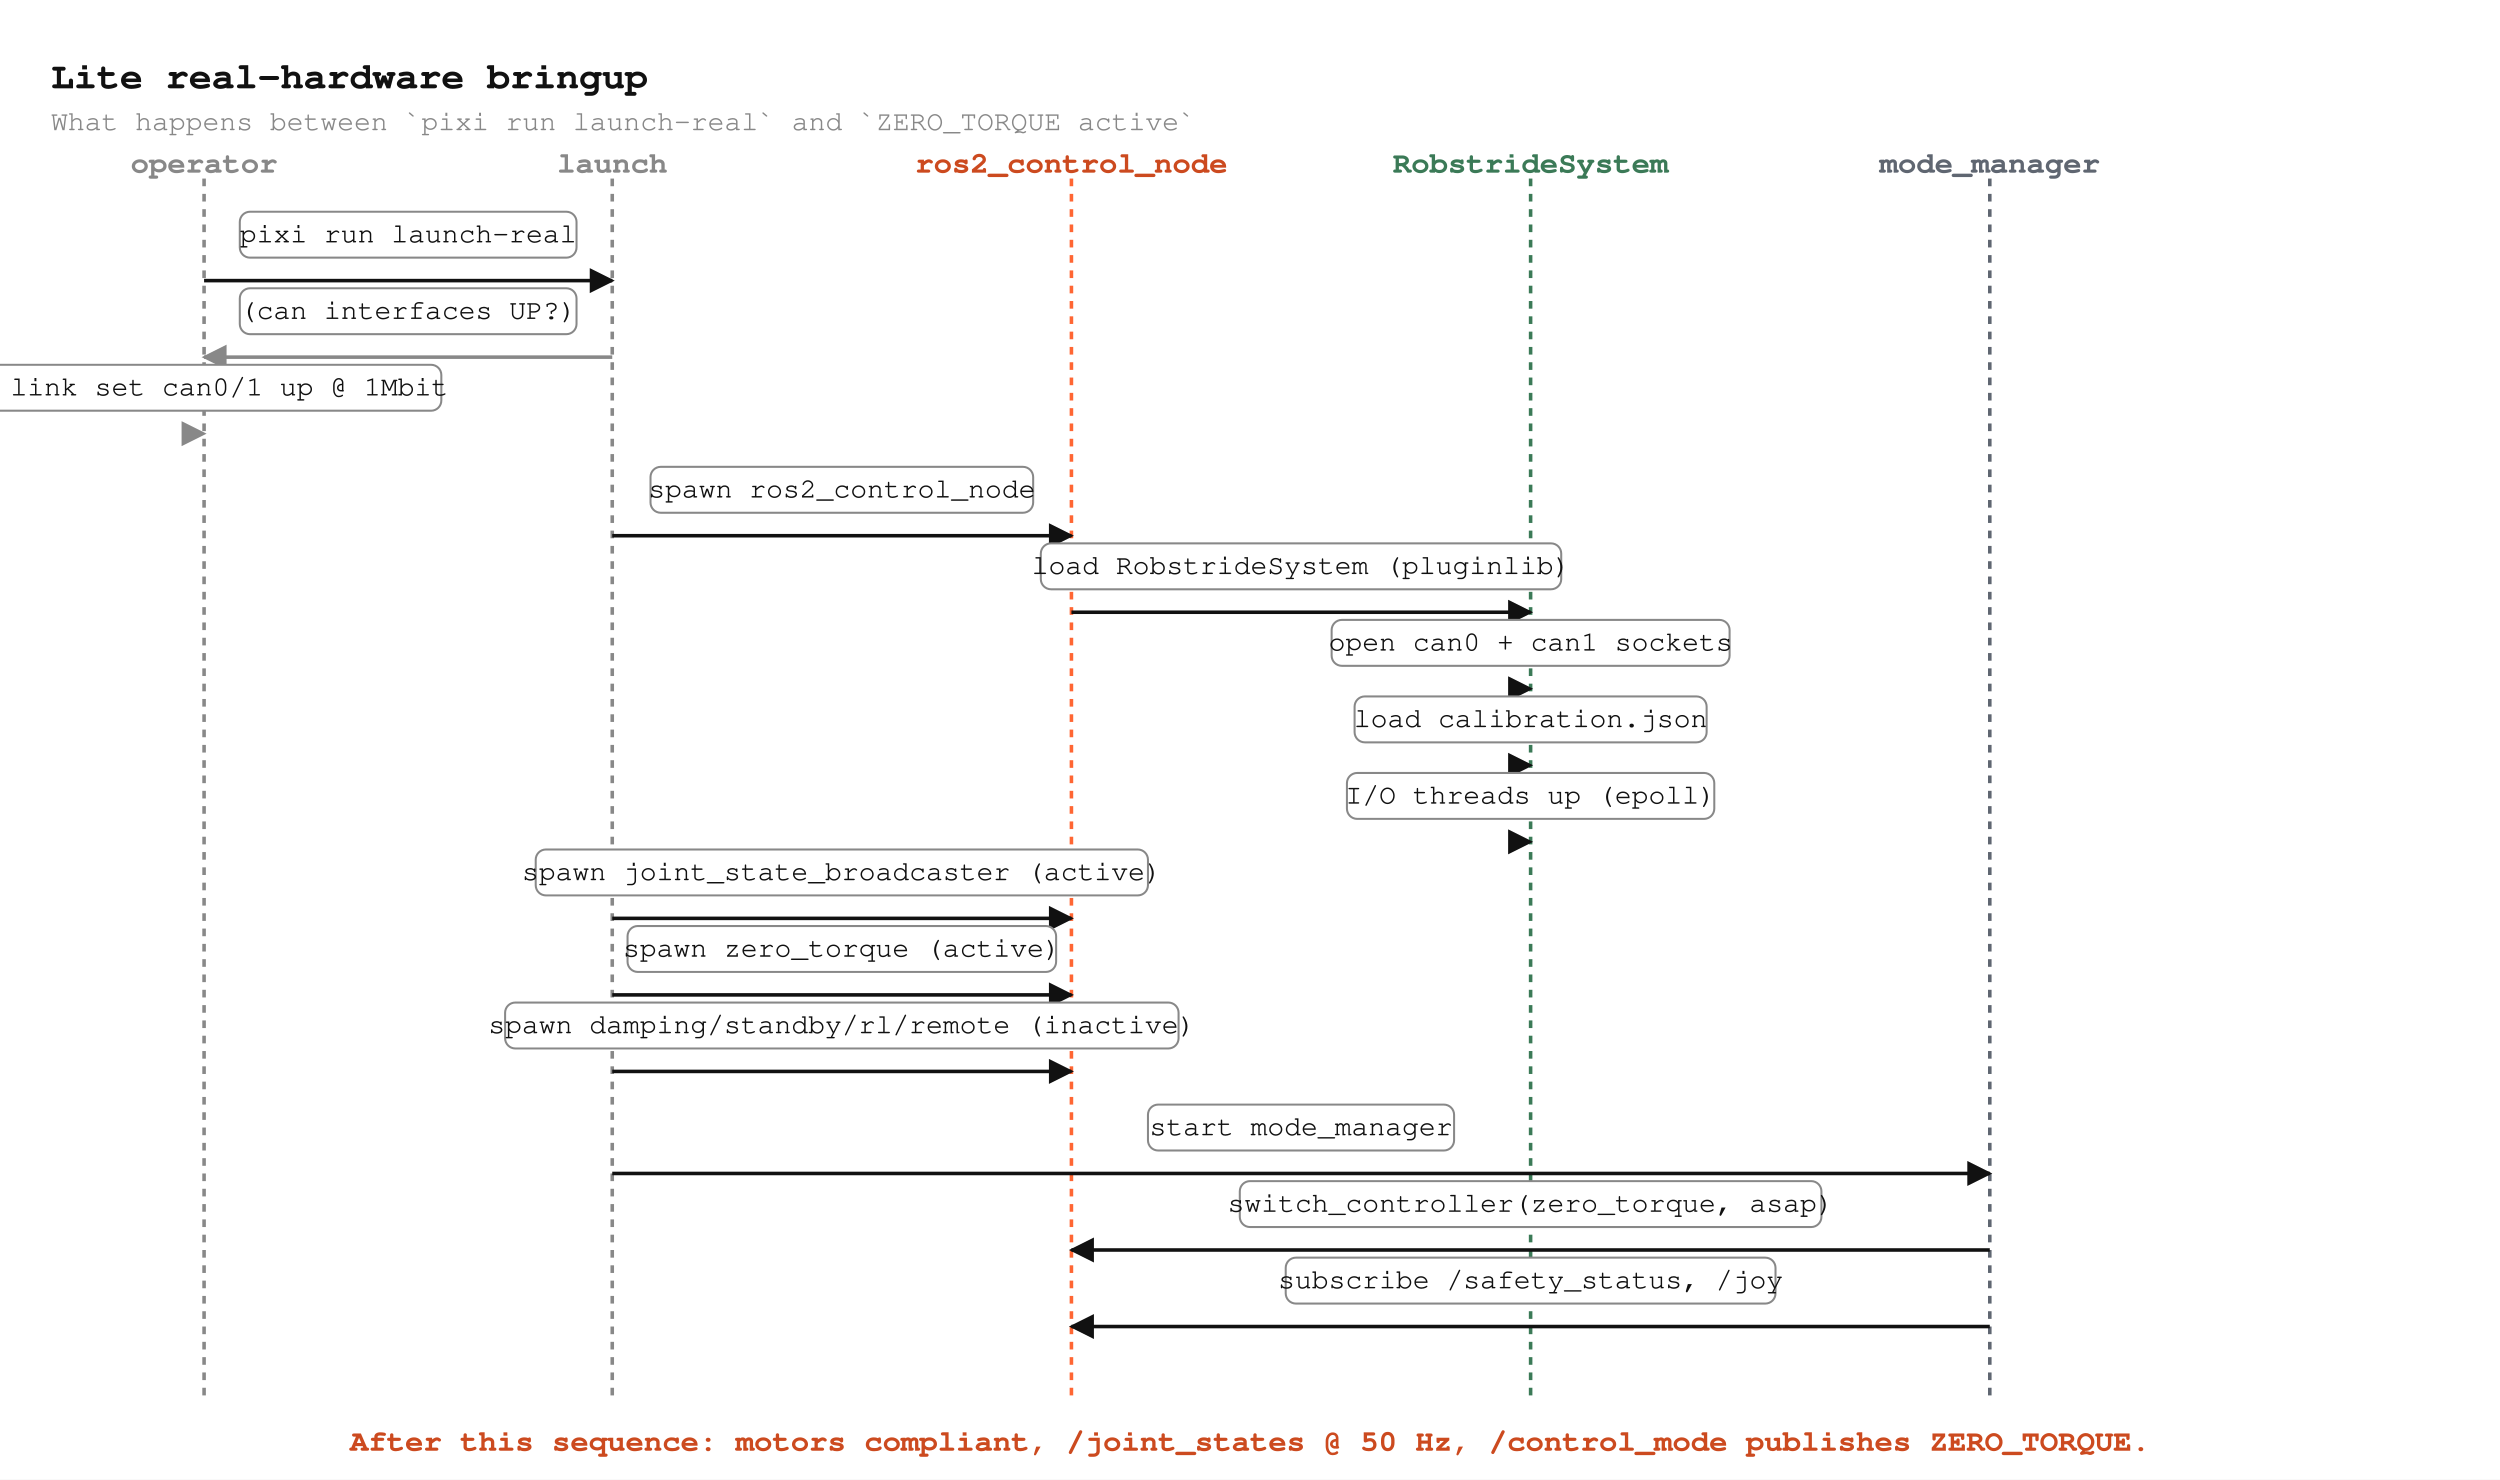
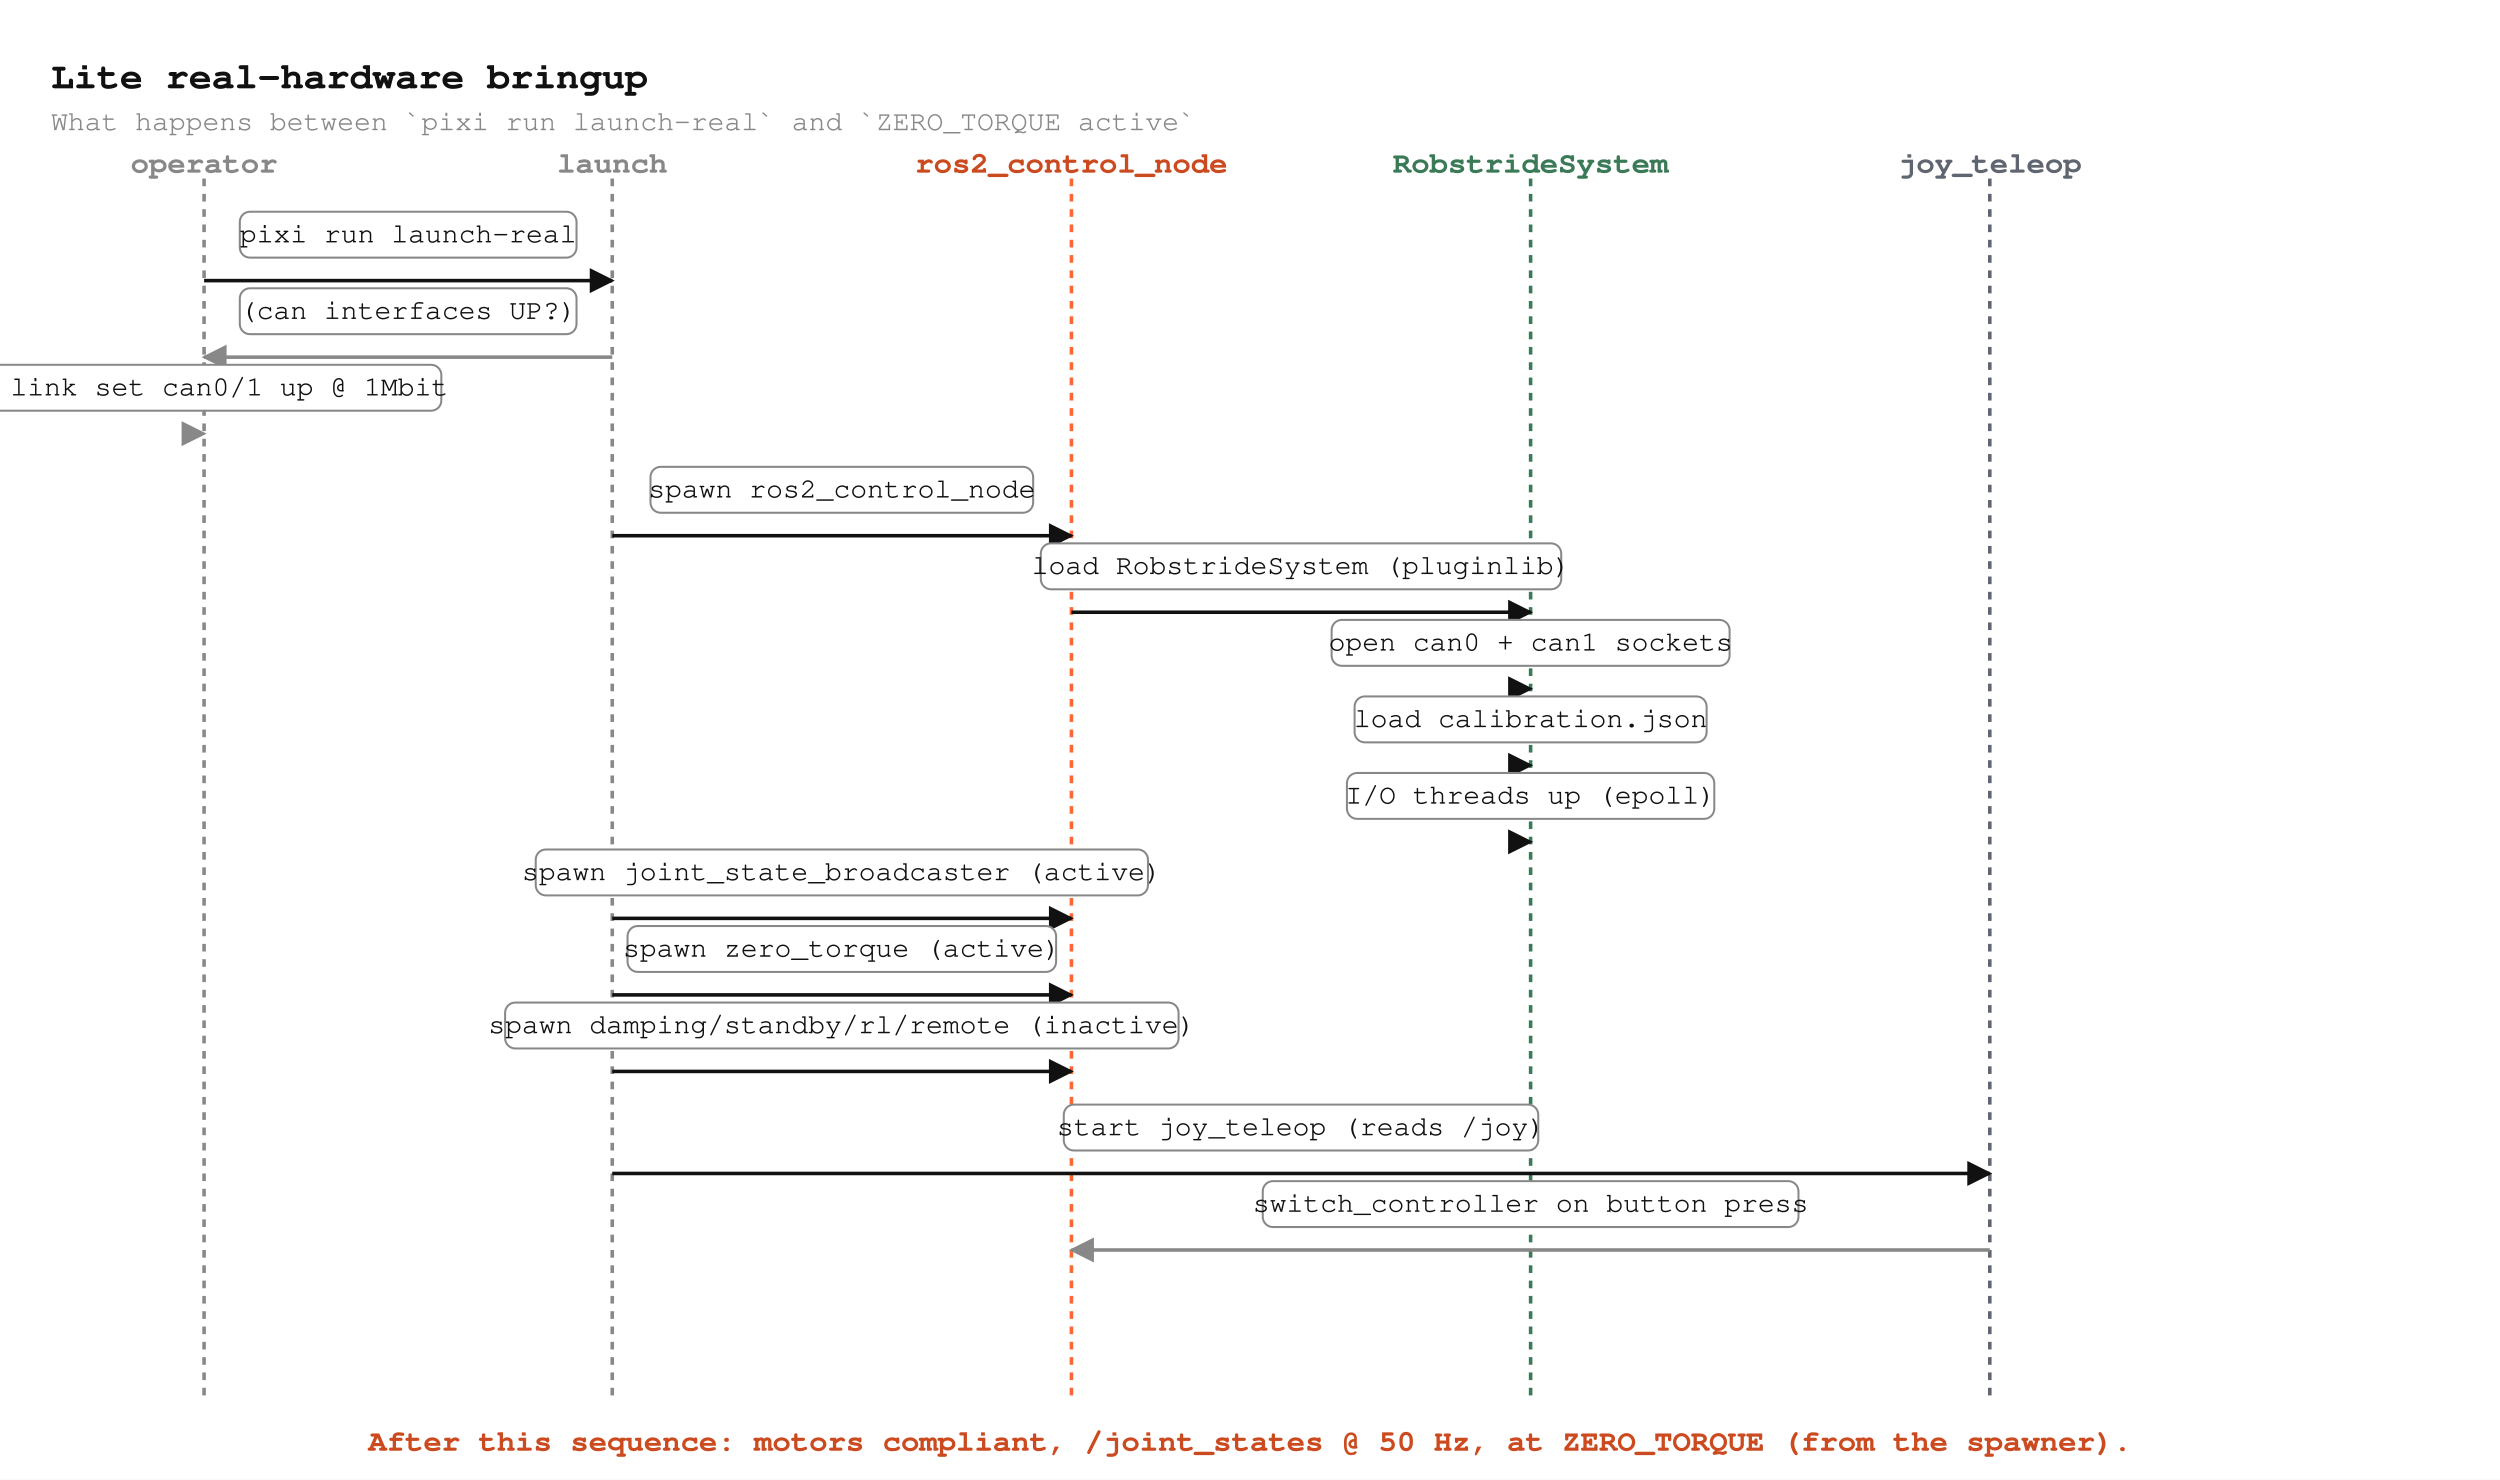
<svg xmlns="http://www.w3.org/2000/svg" viewBox="0 0 980 580" width="980" height="580" font-family="ui-monospace, Menlo, Consolas, Courier, monospace" font-size="13" fill="#111111" text-rendering="geometricPrecision">
  <defs>
    <marker id="arrow" viewBox="0 0 10 10" refX="9" refY="5" markerWidth="7" markerHeight="7" orient="auto-start-reverse">
      <path d="M 0 0 L 10 5 L 0 10 z" fill="#111111" />
    </marker>
    <marker id="arrow-grey" viewBox="0 0 10 10" refX="9" refY="5" markerWidth="7" markerHeight="7" orient="auto-start-reverse">
      <path d="M 0 0 L 10 5 L 0 10 z" fill="#888888" />
    </marker>
  </defs>
  <rect width="100%" height="100%" fill="white" />
  <text x="20" y="30" font-size="15" font-weight="700" text-anchor="start" fill="#111111" dominant-baseline="middle">Lite real-hardware bringup</text>
  <text x="20" y="48" font-size="11" font-weight="400" text-anchor="start" fill="#888888" dominant-baseline="middle">What happens between `pixi run launch-real` and `ZERO_TORQUE active`</text>
  <text x="80" y="64" font-size="12" font-weight="600" text-anchor="middle" fill="#888888" dominant-baseline="middle">operator</text>
  <line x1="80" y1="70" x2="80" y2="550" stroke="#888888" stroke-width="1.4" stroke-dasharray="3 3" />
  <text x="240" y="64" font-size="12" font-weight="600" text-anchor="middle" fill="#888888" dominant-baseline="middle">launch</text>
  <line x1="240" y1="70" x2="240" y2="550" stroke="#888888" stroke-width="1.4" stroke-dasharray="3 3" />
  <text x="420" y="64" font-size="12" font-weight="600" text-anchor="middle" fill="#cc4a1f" dominant-baseline="middle">ros2_control_node</text>
  <line x1="420" y1="70" x2="420" y2="550" stroke="#ff6633" stroke-width="1.4" stroke-dasharray="3 3" />
  <text x="600" y="64" font-size="12" font-weight="600" text-anchor="middle" fill="#3B7A57" dominant-baseline="middle">RobstrideSystem</text>
  <line x1="600" y1="70" x2="600" y2="550" stroke="#3B7A57" stroke-width="1.4" stroke-dasharray="3 3" />
-   <text x="780" y="64" font-size="12" font-weight="600" text-anchor="middle" fill="#5f6671" dominant-baseline="middle">mode_manager</text>
+   <text x="780" y="64" font-size="12" font-weight="600" text-anchor="middle" fill="#5f6671" dominant-baseline="middle">joy_teleop</text>
  <line x1="780" y1="70" x2="780" y2="550" stroke="#5f6671" stroke-width="1.4" stroke-dasharray="3 3" />
  <line x1="80" y1="110" x2="240" y2="110" stroke="#111111" stroke-width="1.4" marker-end="url(#arrow)" />
  <rect x="94" y="83" width="132" height="18" rx="4" ry="4" fill="white" stroke="#888888" stroke-width="0.8" />
  <text x="160" y="92" font-size="11" font-weight="400" text-anchor="middle" fill="#111111" dominant-baseline="middle">pixi run launch-real</text>
  <line x1="240" y1="140" x2="80" y2="140" stroke="#888888" stroke-width="1.4" marker-end="url(#arrow-grey)" />
  <rect x="94" y="113" width="132" height="18" rx="4" ry="4" fill="white" stroke="#888888" stroke-width="0.8" />
  <text x="160" y="122" font-size="11" font-weight="400" text-anchor="middle" fill="#111111" dominant-baseline="middle">(can interfaces UP?)</text>
  <line x1="80" y1="170" x2="80" y2="170" stroke="#888888" stroke-width="1.4" marker-end="url(#arrow-grey)" />
  <rect x="-13" y="143" width="186" height="18" rx="4" ry="4" fill="white" stroke="#888888" stroke-width="0.8" />
  <text x="80" y="152" font-size="11" font-weight="400" text-anchor="middle" fill="#111111" dominant-baseline="middle">ip link set can0/1 up @ 1Mbit</text>
  <line x1="240" y1="210" x2="420" y2="210" stroke="#111111" stroke-width="1.4" marker-end="url(#arrow)" />
  <rect x="255" y="183" width="150" height="18" rx="4" ry="4" fill="white" stroke="#888888" stroke-width="0.8" />
  <text x="330" y="192" font-size="11" font-weight="400" text-anchor="middle" fill="#111111" dominant-baseline="middle">spawn ros2_control_node</text>
  <line x1="420" y1="240" x2="600" y2="240" stroke="#111111" stroke-width="1.4" marker-end="url(#arrow)" />
  <rect x="408" y="213" width="204" height="18" rx="4" ry="4" fill="white" stroke="#888888" stroke-width="0.8" />
  <text x="510" y="222" font-size="11" font-weight="400" text-anchor="middle" fill="#111111" dominant-baseline="middle">load RobstrideSystem (pluginlib)</text>
  <line x1="600" y1="270" x2="600" y2="270" stroke="#111111" stroke-width="1.4" marker-end="url(#arrow)" />
  <rect x="522" y="243" width="156" height="18" rx="4" ry="4" fill="white" stroke="#888888" stroke-width="0.8" />
  <text x="600" y="252" font-size="11" font-weight="400" text-anchor="middle" fill="#111111" dominant-baseline="middle">open can0 + can1 sockets</text>
  <line x1="600" y1="300" x2="600" y2="300" stroke="#111111" stroke-width="1.4" marker-end="url(#arrow)" />
  <rect x="531" y="273" width="138" height="18" rx="4" ry="4" fill="white" stroke="#888888" stroke-width="0.8" />
  <text x="600" y="282" font-size="11" font-weight="400" text-anchor="middle" fill="#111111" dominant-baseline="middle">load calibration.json</text>
  <line x1="600" y1="330" x2="600" y2="330" stroke="#111111" stroke-width="1.4" marker-end="url(#arrow)" />
  <rect x="528" y="303" width="144" height="18" rx="4" ry="4" fill="white" stroke="#888888" stroke-width="0.8" />
  <text x="600" y="312" font-size="11" font-weight="400" text-anchor="middle" fill="#111111" dominant-baseline="middle">I/O threads up (epoll)</text>
  <line x1="240" y1="360" x2="420" y2="360" stroke="#111111" stroke-width="1.4" marker-end="url(#arrow)" />
  <rect x="210" y="333" width="240" height="18" rx="4" ry="4" fill="white" stroke="#888888" stroke-width="0.8" />
  <text x="330" y="342" font-size="11" font-weight="400" text-anchor="middle" fill="#111111" dominant-baseline="middle">spawn joint_state_broadcaster (active)</text>
  <line x1="240" y1="390" x2="420" y2="390" stroke="#111111" stroke-width="1.4" marker-end="url(#arrow)" />
  <rect x="246" y="363" width="168" height="18" rx="4" ry="4" fill="white" stroke="#888888" stroke-width="0.8" />
  <text x="330" y="372" font-size="11" font-weight="400" text-anchor="middle" fill="#111111" dominant-baseline="middle">spawn zero_torque (active)</text>
  <line x1="240" y1="420" x2="420" y2="420" stroke="#111111" stroke-width="1.4" marker-end="url(#arrow)" />
  <rect x="198" y="393" width="264" height="18" rx="4" ry="4" fill="white" stroke="#888888" stroke-width="0.8" />
  <text x="330" y="402" font-size="11" font-weight="400" text-anchor="middle" fill="#111111" dominant-baseline="middle">spawn damping/standby/rl/remote (inactive)</text>
  <line x1="240" y1="460" x2="780" y2="460" stroke="#111111" stroke-width="1.4" marker-end="url(#arrow)" />
-   <rect x="450" y="433" width="120" height="18" rx="4" ry="4" fill="white" stroke="#888888" stroke-width="0.8" />
-   <text x="510" y="442" font-size="11" font-weight="400" text-anchor="middle" fill="#111111" dominant-baseline="middle">start mode_manager</text>
-   <line x1="780" y1="490" x2="420" y2="490" stroke="#111111" stroke-width="1.4" marker-end="url(#arrow)" />
-   <rect x="486" y="463" width="228" height="18" rx="4" ry="4" fill="white" stroke="#888888" stroke-width="0.8" />
-   <text x="600" y="472" font-size="11" font-weight="400" text-anchor="middle" fill="#111111" dominant-baseline="middle">switch_controller(zero_torque, asap)</text>
-   <line x1="780" y1="520" x2="420" y2="520" stroke="#111111" stroke-width="1.4" marker-end="url(#arrow)" />
-   <rect x="504" y="493" width="192" height="18" rx="4" ry="4" fill="white" stroke="#888888" stroke-width="0.8" />
-   <text x="600" y="502" font-size="11" font-weight="400" text-anchor="middle" fill="#111111" dominant-baseline="middle">subscribe /safety_status, /joy</text>
-   <text x="490" y="565" font-size="12" font-weight="600" text-anchor="middle" fill="#cc4a1f" dominant-baseline="middle">After this sequence: motors compliant, /joint_states @ 50 Hz, /control_mode publishes ZERO_TORQUE.</text>
+   <rect x="417" y="433" width="186" height="18" rx="4" ry="4" fill="white" stroke="#888888" stroke-width="0.8" />
+   <text x="510" y="442" font-size="11" font-weight="400" text-anchor="middle" fill="#111111" dominant-baseline="middle">start joy_teleop (reads /joy)</text>
+   <line x1="780" y1="490" x2="420" y2="490" stroke="#888888" stroke-width="1.4" marker-end="url(#arrow-grey)" />
+   <rect x="495" y="463" width="210" height="18" rx="4" ry="4" fill="white" stroke="#888888" stroke-width="0.8" />
+   <text x="600" y="472" font-size="11" font-weight="400" text-anchor="middle" fill="#111111" dominant-baseline="middle">switch_controller on button press</text>
+   <text x="490" y="565" font-size="12" font-weight="600" text-anchor="middle" fill="#cc4a1f" dominant-baseline="middle">After this sequence: motors compliant, /joint_states @ 50 Hz, at ZERO_TORQUE (from the spawner).</text>
</svg>
